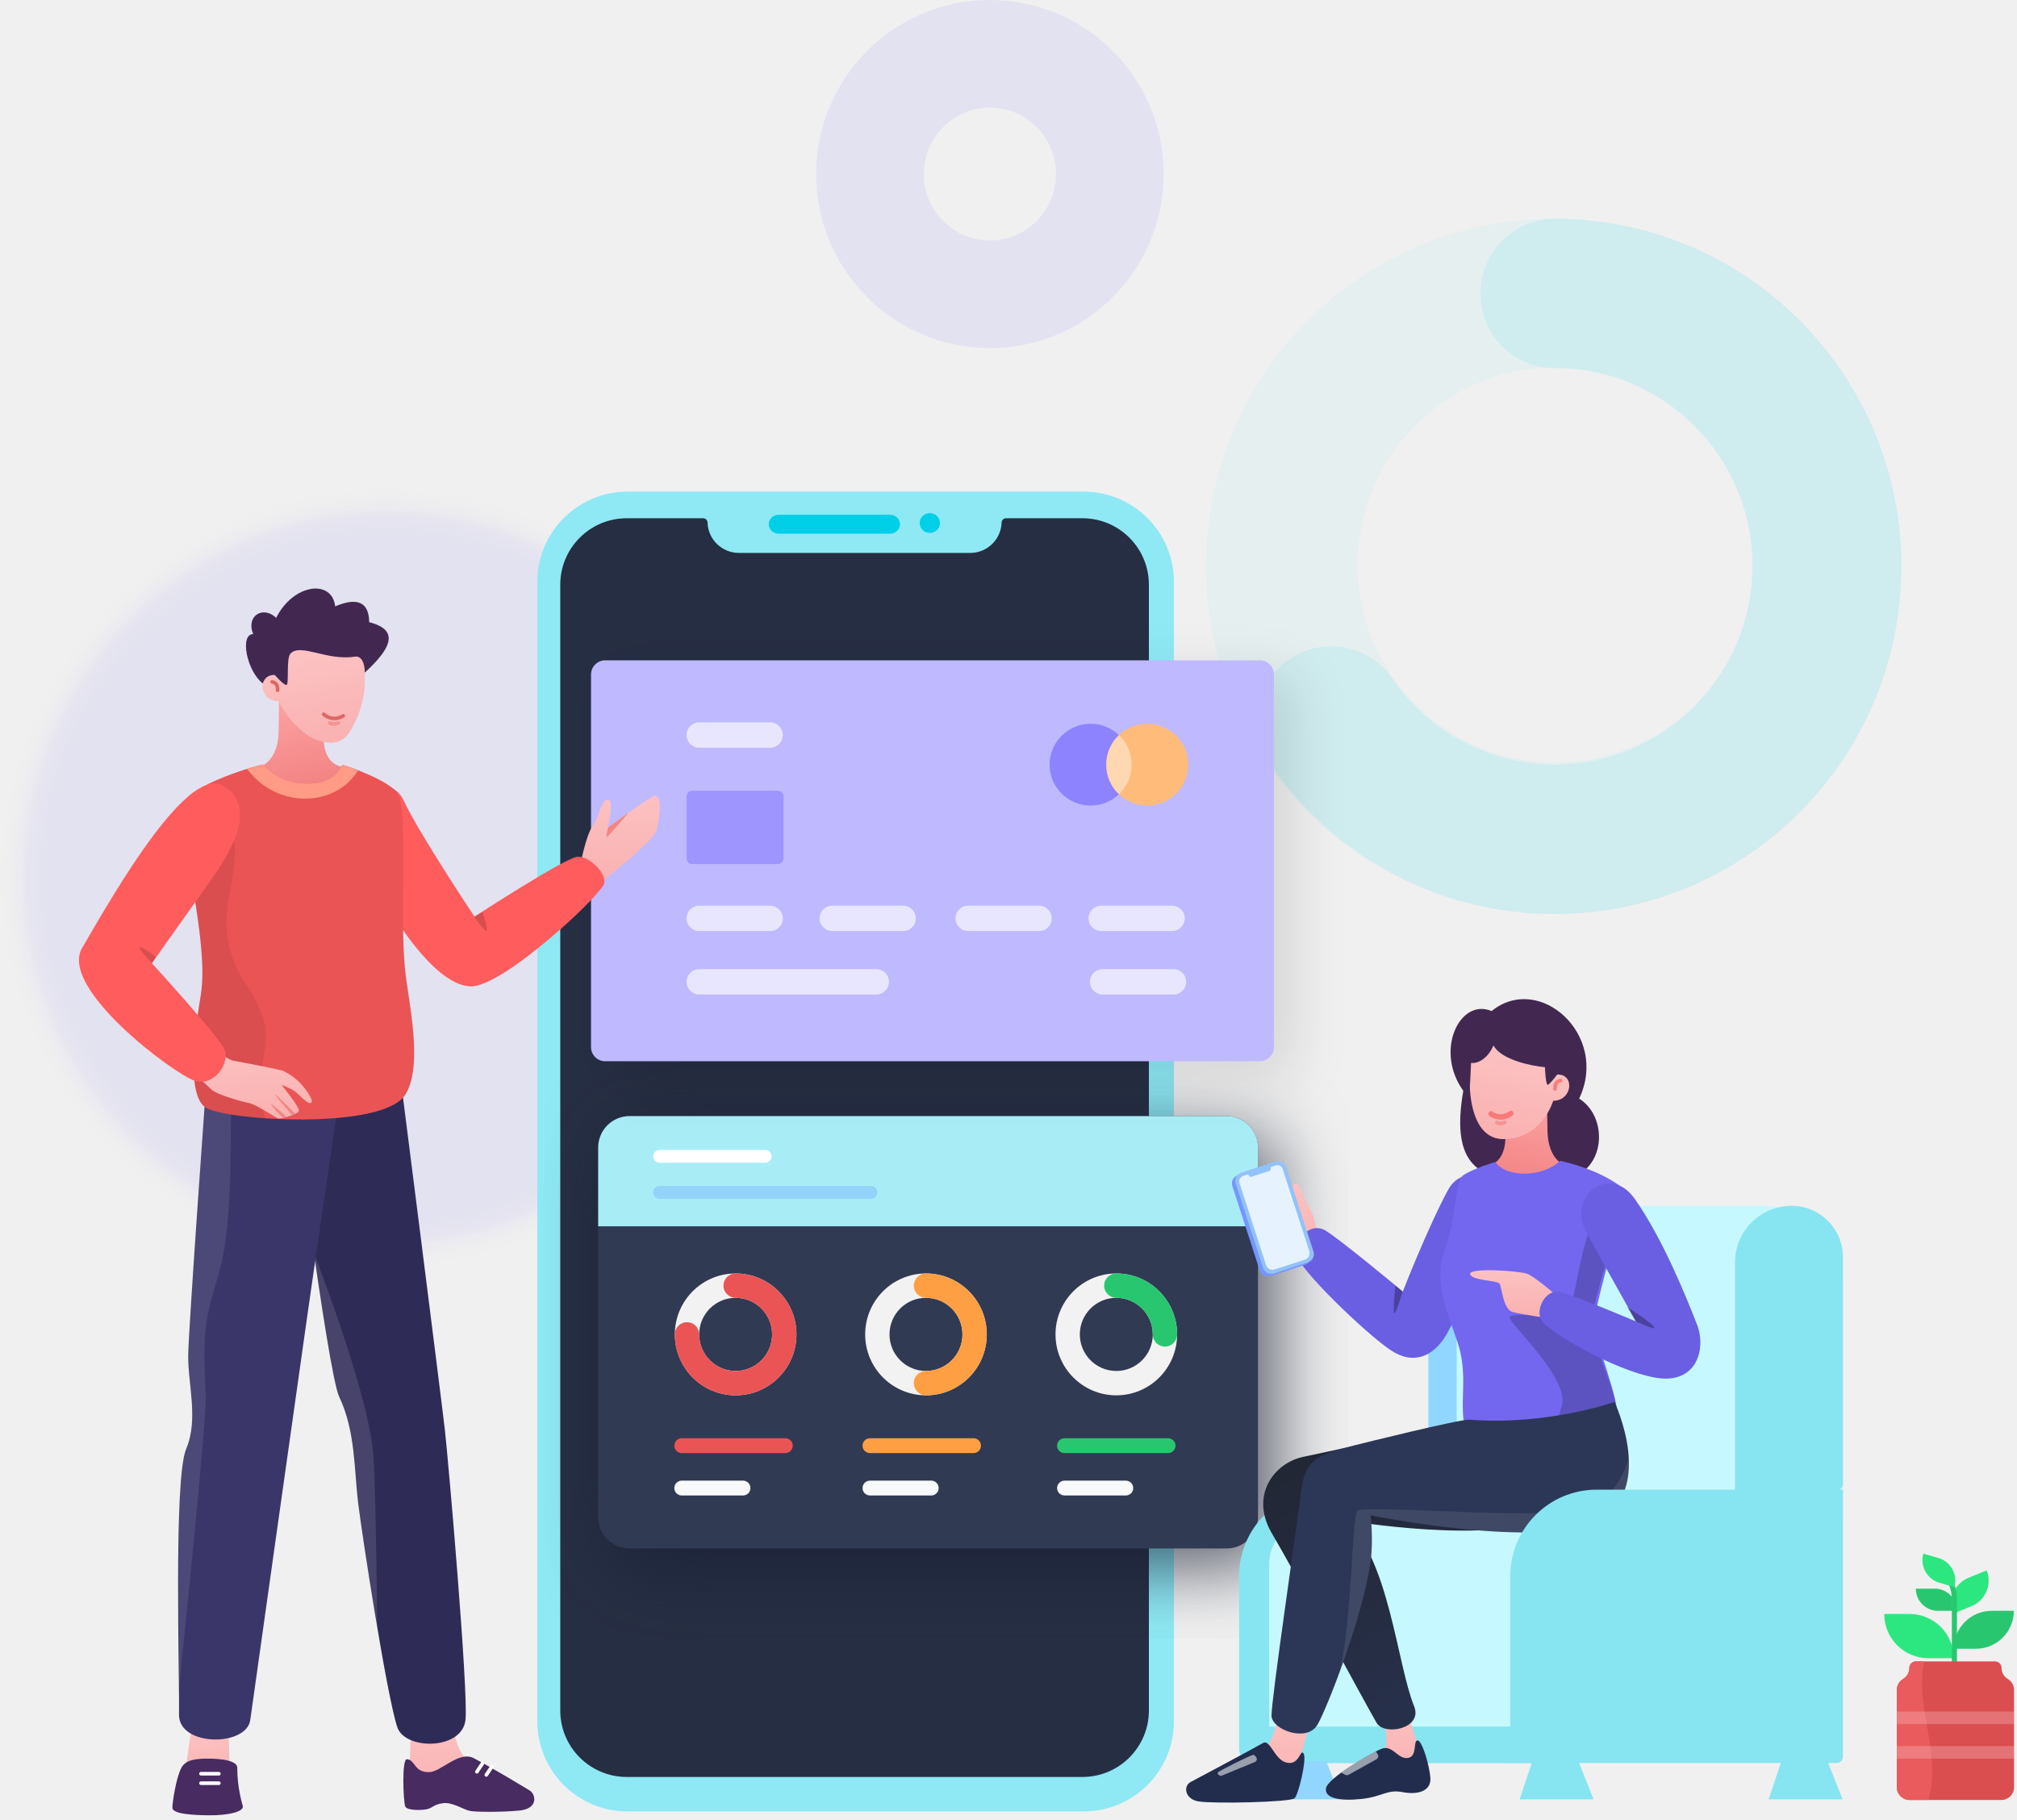
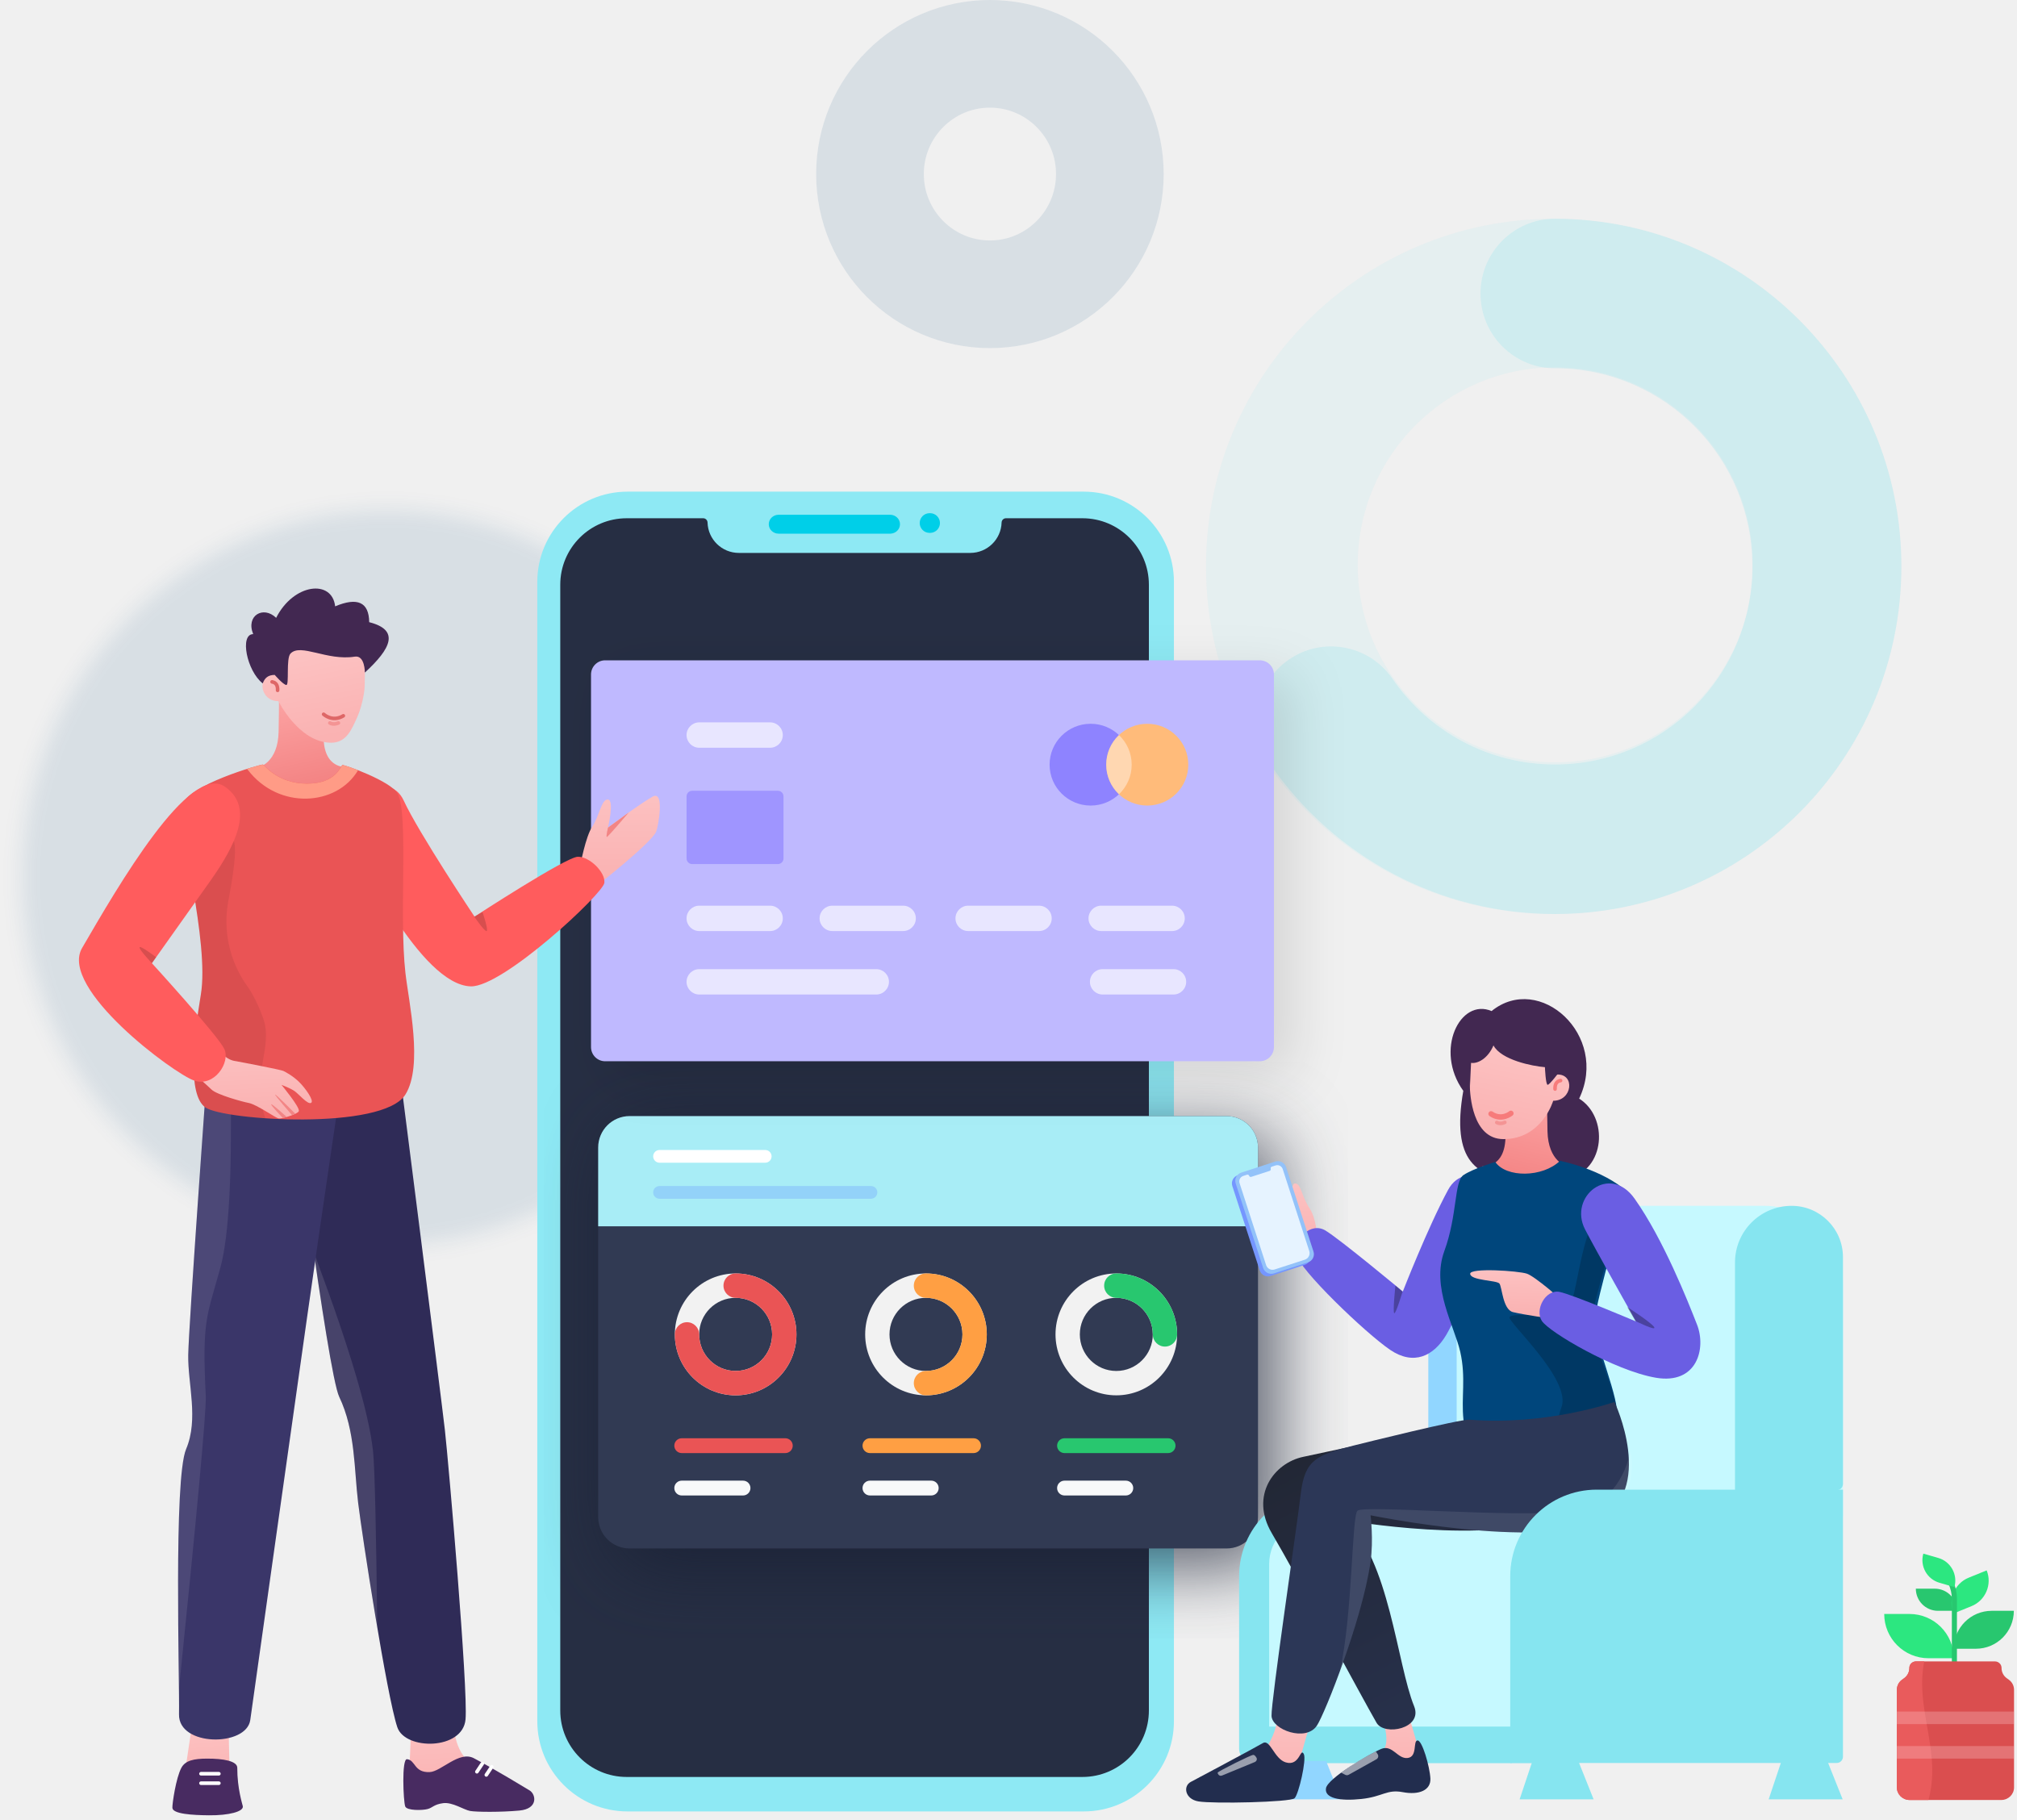
<svg xmlns="http://www.w3.org/2000/svg" width="562" height="507" viewBox="0 0 562 507" fill="none">
  <g id="Illustration">
    <g id="Shape">
      <g id="Oval" opacity="0.1" filter="url(#filter0_f)">
-         <ellipse cx="107.745" cy="244.5" rx="101.745" ry="102.5" fill="#7367F0" />
+         <ellipse cx="107.745" cy="244.5" rx="101.745" ry="102.5" fill="#00467c" />
      </g>
      <path id="Oval_2" opacity="0.05" fill-rule="evenodd" clip-rule="evenodd" d="M336.032 157.826C336.032 104.326 379.404 60.956 432.906 60.956C486.408 60.956 529.78 104.326 529.78 157.826C529.78 211.326 486.408 254.696 432.906 254.696C379.404 254.696 336.032 211.326 336.032 157.826ZM488.389 157.386C488.389 126.988 463.745 102.346 433.347 102.346C402.948 102.346 378.304 126.988 378.304 157.386C378.304 187.784 402.948 212.426 433.347 212.426C463.745 212.426 488.389 187.784 488.389 157.386Z" fill="#00CFE8" />
-       <ellipse id="Oval_3" opacity="0.1" cx="275.822" cy="48.5" rx="33.416" ry="33.5" stroke="#7367F0" stroke-width="30" />
+       <ellipse id="Oval_3" opacity="0.1" cx="275.822" cy="48.5" rx="33.416" ry="33.5" stroke="#00467c" stroke-width="30" />
      <path id="Path" opacity="0.1" d="M433.272 60.956C486.572 60.956 529.78 104.326 529.78 157.826C529.78 211.326 486.572 254.696 433.272 254.696C401.162 254.696 371.688 238.816 353.798 212.796C347.287 203.326 349.657 190.352 359.091 183.817C368.431 177.348 381.193 179.615 387.764 188.849L387.961 189.131C398.182 203.997 414.951 213.032 433.272 213.032C463.647 213.032 488.271 188.315 488.271 157.826C488.271 127.642 464.137 103.116 434.181 102.628L433.272 102.621C421.809 102.621 412.517 93.294 412.517 81.789C412.517 70.283 421.809 60.956 433.272 60.956Z" fill="#00CFE8" />
    </g>
    <g id="Mobile Banking App">
      <g id="Phone3">
        <path id="Rectangle" fill-rule="evenodd" clip-rule="evenodd" d="M149.71 162.137C149.71 148.254 160.964 137 174.847 137H301.957C315.84 137 327.094 148.254 327.094 162.137V479.625C327.094 493.508 315.84 504.762 301.957 504.762H174.847C160.964 504.762 149.71 493.508 149.71 479.625V162.137Z" fill="#8EE9F4" />
        <g id="Group 48">
          <path id="Rectangle_2" fill-rule="evenodd" clip-rule="evenodd" d="M156.107 162.933C156.107 152.703 164.4 144.411 174.629 144.411H195.926C196.585 144.411 197.124 144.935 197.144 145.594V145.594C197.28 150.315 201.147 154.072 205.87 154.072H270.352C275.075 154.072 278.942 150.315 279.079 145.594V145.594C279.098 144.935 279.637 144.411 280.297 144.411H301.593C311.822 144.411 320.115 152.703 320.115 162.933V476.634C320.115 486.863 311.822 495.156 301.593 495.156H174.629C164.4 495.156 156.107 486.863 156.107 476.634V162.933Z" fill="#262E43" />
          <mask id="mask0" mask-type="alpha" maskUnits="userSpaceOnUse" x="156" y="144" width="165" height="352">
            <path id="Rectangle_3" fill-rule="evenodd" clip-rule="evenodd" d="M156.107 162.933C156.107 152.703 164.4 144.411 174.629 144.411H195.926C196.585 144.411 197.124 144.935 197.144 145.594V145.594C197.28 150.315 201.147 154.072 205.87 154.072H270.352C275.075 154.072 278.942 150.315 279.079 145.594V145.594C279.098 144.935 279.637 144.411 280.297 144.411H301.593C311.822 144.411 320.115 152.703 320.115 162.933V476.634C320.115 486.863 311.822 495.156 301.593 495.156H174.629C164.4 495.156 156.107 486.863 156.107 476.634V162.933Z" fill="white" />
          </mask>
          <g mask="url(#mask0)">
            <ellipse id="Oval_4" cx="218.287" cy="357.888" rx="14.067" ry="14.053" fill="#E97EFF" fill-opacity="0.549" />
            <path id="Rectangle_4" fill-rule="evenodd" clip-rule="evenodd" d="M176.086 209.239C176.086 206.692 178.15 204.628 180.697 204.628H296.76C299.307 204.628 301.371 206.692 301.371 209.239V209.239C301.371 211.785 299.307 213.85 296.76 213.85H180.697C178.15 213.85 176.086 211.785 176.086 209.239V209.239Z" fill="#E97EFF" fill-opacity="0.549" />
          </g>
        </g>
        <path id="Path_2" d="M248.017 143.438C249.534 143.438 250.764 144.618 250.764 146.073C250.764 147.496 249.588 148.656 248.118 148.706L248.017 148.708H216.95C215.432 148.708 214.202 147.529 214.202 146.073C214.202 144.65 215.378 143.491 216.849 143.44L216.95 143.438H248.017Z" fill="#00CFE8" />
        <path id="Path_3" d="M259.151 142.999C260.669 142.999 261.899 144.228 261.899 145.744C261.899 147.226 260.723 148.434 259.252 148.487L259.151 148.489H259.007C257.49 148.489 256.26 147.26 256.26 145.744C256.26 144.262 257.436 143.054 258.907 143.001L259.007 142.999H259.151Z" fill="#00CFE8" />
      </g>
      <g id="BoardPieChart">
        <g id="Rectangle_5" filter="url(#filter1_d)">
          <path fill-rule="evenodd" clip-rule="evenodd" d="M166.672 319.757C166.672 314.921 170.592 311 175.429 311H341.763C346.6 311 350.52 314.921 350.52 319.757V422.729C350.52 427.565 346.6 431.486 341.763 431.486H175.429C170.592 431.486 166.672 427.565 166.672 422.729V319.757Z" fill="#313A53" />
        </g>
        <mask id="mask1" mask-type="alpha" maskUnits="userSpaceOnUse" x="166" y="311" width="185" height="121">
          <path id="Rectangle_6" fill-rule="evenodd" clip-rule="evenodd" d="M166.672 319.757C166.672 314.921 170.592 311 175.429 311H341.763C346.6 311 350.52 314.921 350.52 319.757V422.729C350.52 427.565 346.6 431.486 341.763 431.486H175.429C170.592 431.486 166.672 427.565 166.672 422.729V319.757Z" fill="white" />
        </mask>
        <g mask="url(#mask1)">
          <path id="Rectangle_7" fill-rule="evenodd" clip-rule="evenodd" d="M162.547 306.275H355.234V341.712H162.547L162.547 306.275Z" fill="#A8EDF6" />
          <path id="Rectangle_8" opacity="0.366" fill-rule="evenodd" clip-rule="evenodd" d="M181.992 332.262C181.992 331.284 182.785 330.49 183.764 330.49H242.682C243.66 330.49 244.453 331.284 244.453 332.262V332.262C244.453 333.241 243.66 334.034 242.682 334.034H183.764C182.785 334.034 181.992 333.241 181.992 332.262V332.262Z" fill="#6FA3FF" />
          <rect id="Rectangle_9" x="181.992" y="320.45" width="32.998" height="3.544" rx="1.772" fill="white" />
          <rect id="Rectangle_10" x="187.885" y="400.774" width="32.998" height="4.134" rx="2.067" fill="#EA5455" />
          <path id="Rectangle_11" fill-rule="evenodd" clip-rule="evenodd" d="M187.885 414.653C187.885 413.512 188.81 412.586 189.952 412.586H207.031C208.173 412.586 209.098 413.512 209.098 414.653V414.653C209.098 415.795 208.173 416.72 207.031 416.72H189.952C188.81 416.72 187.885 415.795 187.885 414.653V414.653Z" fill="#F8F9FA" />
          <rect id="Rectangle_12" x="240.329" y="400.774" width="32.998" height="4.134" rx="2.067" fill="#FF9F43" />
          <path id="Rectangle_13" fill-rule="evenodd" clip-rule="evenodd" d="M240.329 414.653C240.329 413.512 241.255 412.586 242.396 412.586H259.475C260.617 412.586 261.542 413.512 261.542 414.653V414.653C261.542 415.795 260.617 416.72 259.475 416.72H242.396C241.255 416.72 240.329 415.795 240.329 414.653V414.653Z" fill="#F8F9FA" />
          <rect id="Rectangle_14" x="294.541" y="400.774" width="32.998" height="4.134" rx="2.067" fill="#28C76F" />
          <path id="Rectangle_15" fill-rule="evenodd" clip-rule="evenodd" d="M294.541 414.653C294.541 413.512 295.467 412.586 296.608 412.586H313.687C314.829 412.586 315.754 413.512 315.754 414.653V414.653C315.754 415.795 314.829 416.72 313.687 416.72H296.608C295.467 416.72 294.541 415.795 294.541 414.653V414.653Z" fill="#F8F9FA" />
          <g id="Group 3">
            <path id="Oval_5" fill-rule="evenodd" clip-rule="evenodd" d="M311.04 388.814C320.396 388.814 327.981 381.211 327.981 371.834C327.981 362.456 320.396 354.853 311.04 354.853C301.683 354.853 294.099 362.456 294.099 371.834C294.099 381.211 301.683 388.814 311.04 388.814ZM311.04 382.022C305.426 382.022 300.875 377.46 300.875 371.834C300.875 366.207 305.426 361.645 311.04 361.645C316.654 361.645 321.204 366.207 321.204 371.834C321.204 377.46 316.654 382.022 311.04 382.022Z" fill="#F2F2F2" />
            <path id="Path_4" fill-rule="evenodd" clip-rule="evenodd" d="M327.981 371.834C327.981 362.456 320.396 354.853 311.04 354.853C309.168 354.853 307.651 356.374 307.651 358.249C307.651 360.125 309.168 361.645 311.04 361.645C316.59 361.645 321.101 366.104 321.203 371.642L321.204 371.834C321.204 373.709 322.721 375.23 324.593 375.23C326.464 375.23 327.981 373.709 327.981 371.834Z" fill="#28C76F" />
          </g>
          <g id="Group 4">
            <path id="Oval_6" fill-rule="evenodd" clip-rule="evenodd" d="M258.007 388.814C267.363 388.814 274.948 381.211 274.948 371.834C274.948 362.456 267.363 354.853 258.007 354.853C248.65 354.853 241.065 362.456 241.065 371.834C241.065 381.211 248.65 388.814 258.007 388.814ZM258.007 382.022C252.393 382.022 247.842 377.46 247.842 371.834C247.842 366.207 252.393 361.645 258.007 361.645C263.62 361.645 268.171 366.207 268.171 371.834C268.171 377.46 263.62 382.022 258.007 382.022Z" fill="#F2F2F2" />
            <path id="Path_5" d="M258.006 388.814C267.363 388.814 274.948 381.211 274.948 371.834C274.948 362.456 267.363 354.853 258.006 354.853C256.135 354.853 254.618 356.374 254.618 358.249C254.618 360.125 256.135 361.645 258.006 361.645C263.62 361.645 268.171 366.207 268.171 371.834C268.171 377.396 263.723 381.918 258.197 382.02L258.006 382.022C256.135 382.022 254.618 383.542 254.618 385.418C254.618 387.293 256.135 388.814 258.006 388.814Z" fill="#FF9F43" />
          </g>
          <g id="Group 6">
            <path id="Oval_7" fill-rule="evenodd" clip-rule="evenodd" d="M204.973 388.814C214.33 388.814 221.915 381.211 221.915 371.834C221.915 362.456 214.33 354.853 204.973 354.853C195.617 354.853 188.032 362.456 188.032 371.834C188.032 381.211 195.617 388.814 204.973 388.814ZM204.973 382.022C199.36 382.022 194.809 377.46 194.809 371.834C194.809 366.207 199.36 361.645 204.973 361.645C210.587 361.645 215.138 366.207 215.138 371.834C215.138 377.46 210.587 382.022 204.973 382.022Z" fill="#F2F2F2" />
            <path id="Path_6" fill-rule="evenodd" clip-rule="evenodd" d="M188.032 371.834C188.032 381.211 195.617 388.814 204.973 388.814C214.33 388.814 221.915 381.211 221.915 371.834C221.915 362.456 214.33 354.853 204.973 354.853C203.102 354.853 201.585 356.374 201.585 358.249C201.585 360.125 203.102 361.645 204.973 361.645C210.587 361.645 215.138 366.207 215.138 371.834C215.138 377.46 210.587 382.022 204.973 382.022C199.36 382.022 194.809 377.46 194.809 371.834C194.809 369.958 193.292 368.437 191.42 368.437C189.549 368.437 188.032 369.958 188.032 371.834Z" fill="#EA5455" />
          </g>
        </g>
      </g>
      <g id="VisaCard2">
        <g id="Rectangle_16" filter="url(#filter2_d)">
          <path fill-rule="evenodd" clip-rule="evenodd" d="M168.62 184H351.014C353.192 184 354.958 185.771 354.958 187.955V291.769C354.958 293.953 353.192 295.723 351.014 295.723H168.62C166.442 295.723 164.677 293.953 164.677 291.769V187.955C164.677 185.771 166.442 184 168.62 184Z" fill="#BFB9FF" />
        </g>
        <g id="Group 46">
          <g id="Group 45">
            <g id="Group 43">
              <ellipse id="Oval_8" cx="303.887" cy="213.077" rx="11.437" ry="11.395" fill="#8E83FF" />
              <ellipse id="Oval Copy 10" cx="319.661" cy="213.077" rx="11.437" ry="11.395" fill="#FFBB7A" />
              <path id="Path_7" fill-rule="evenodd" clip-rule="evenodd" d="M311.67 204.925L311.775 204.827C313.961 206.902 315.323 209.831 315.323 213.077C315.323 216.323 313.961 219.252 311.775 221.327C309.587 219.253 308.225 216.323 308.225 213.077C308.225 209.882 309.544 206.994 311.67 204.925L311.775 204.827L311.67 204.925Z" fill="white" fill-opacity="0.416" />
            </g>
            <path id="Rectangle_17" fill-rule="evenodd" clip-rule="evenodd" d="M192.873 220.346H216.732C217.604 220.346 218.31 221.05 218.31 221.918V239.207C218.31 240.075 217.604 240.779 216.732 240.779H192.873C192.002 240.779 191.296 240.075 191.296 239.207V221.918C191.296 221.05 192.002 220.346 192.873 220.346Z" fill="#9F95FF" />
          </g>
          <g id="Group 44">
            <path id="Rectangle_18" fill-rule="evenodd" clip-rule="evenodd" d="M194.845 252.37H214.563C216.524 252.37 218.113 253.953 218.113 255.906C218.113 257.859 216.524 259.443 214.563 259.443H194.845C192.885 259.443 191.296 257.859 191.296 255.906C191.296 253.953 192.885 252.37 194.845 252.37Z" fill="white" fill-opacity="0.647" />
            <path id="Rectangle_19" fill-rule="evenodd" clip-rule="evenodd" d="M194.845 270.052H244.141C246.101 270.052 247.69 271.635 247.69 273.588C247.69 275.541 246.101 277.125 244.141 277.125H194.845C192.885 277.125 191.296 275.541 191.296 273.588C191.296 271.635 192.885 270.052 194.845 270.052Z" fill="white" fill-opacity="0.647" />
            <path id="Rectangle_20" fill-rule="evenodd" clip-rule="evenodd" d="M307.239 270.052H326.957C328.917 270.052 330.506 271.635 330.506 273.588C330.506 275.541 328.917 277.125 326.957 277.125H307.239C305.279 277.125 303.689 275.541 303.689 273.588C303.689 271.635 305.279 270.052 307.239 270.052Z" fill="white" fill-opacity="0.647" />
            <path id="Rectangle_21" fill-rule="evenodd" clip-rule="evenodd" d="M194.845 201.289H214.563C216.524 201.289 218.113 202.872 218.113 204.825C218.113 206.778 216.524 208.362 214.563 208.362H194.845C192.885 208.362 191.296 206.778 191.296 204.825C191.296 202.872 192.885 201.289 194.845 201.289Z" fill="white" fill-opacity="0.647" />
            <path id="Rectangle Copy 38" fill-rule="evenodd" clip-rule="evenodd" d="M231.915 252.37H251.634C253.594 252.37 255.183 253.953 255.183 255.906C255.183 257.859 253.594 259.443 251.634 259.443H231.915C229.955 259.443 228.366 257.859 228.366 255.906C228.366 253.953 229.955 252.37 231.915 252.37Z" fill="white" fill-opacity="0.647" />
            <path id="Rectangle Copy 39" fill-rule="evenodd" clip-rule="evenodd" d="M269.775 252.37H289.493C291.453 252.37 293.042 253.953 293.042 255.906C293.042 257.859 291.453 259.443 289.493 259.443H269.775C267.815 259.443 266.226 257.859 266.226 255.906C266.226 253.953 267.815 252.37 269.775 252.37Z" fill="white" fill-opacity="0.647" />
            <path id="Rectangle Copy 40" fill-rule="evenodd" clip-rule="evenodd" d="M306.845 252.37H326.563C328.524 252.37 330.113 253.953 330.113 255.906C330.113 257.859 328.524 259.443 326.563 259.443H306.845C304.885 259.443 303.296 257.859 303.296 255.906C303.296 253.953 304.885 252.37 306.845 252.37Z" fill="white" fill-opacity="0.647" />
          </g>
        </g>
      </g>
      <g id="Men1.1">
        <g id="LLeg">
          <path id="Path_8" fill-rule="evenodd" clip-rule="evenodd" d="M126.372 479.69C126.372 479.69 126.236 488.374 131.569 491.458C136.901 494.543 145.162 500.274 145.162 500.274L113.735 501.339L114.631 479.612L126.372 479.69Z" fill="url(#paint0_linear)" />
          <path id="Path_9" fill-rule="evenodd" clip-rule="evenodd" d="M113.405 490.205C115.835 490.456 115.304 493.971 119.713 493.8C122.926 493.675 127.937 487.749 132.059 489.944C138.35 493.294 145.727 497.812 147.536 498.887C149.345 499.963 150.06 504.021 144.715 504.519C139.603 504.995 132.704 504.942 130.976 504.627C129.247 504.312 126.041 502.107 123.461 502.459C120.882 502.812 120.588 503.702 119.147 504.095C117.705 504.489 113.354 504.575 112.903 503.36C112.385 501.966 111.866 490.047 113.405 490.205Z" fill="#482B61" />
          <path id="Path_10" fill-rule="evenodd" clip-rule="evenodd" d="M110.969 295.474C110.969 295.474 122.957 389.573 123.959 398.472C124.961 407.371 130.465 470.679 129.712 479.123C128.944 487.723 112.857 487.769 110.699 481.281C107.745 472.4 100.916 428.014 99.787 418.746C98.658 409.477 99.054 398.716 94.516 389.225C91.266 382.43 80.513 297.886 80.513 297.886L110.969 295.474Z" fill="#2F2B57" />
          <path id="Path_11" opacity="0.591" fill-rule="evenodd" clip-rule="evenodd" d="M103.922 404.214L103.965 404.637C104.422 409.552 104.806 425.834 105.116 453.481L104.426 449.352C102.262 436.258 100.34 423.287 99.787 418.746C98.681 409.67 99.038 399.163 94.793 389.82L94.515 389.225C93.085 386.234 90.201 368.185 87.421 348.911L88.294 351.248C97.578 376.216 102.787 393.871 103.922 404.214Z" fill="white" fill-opacity="0.192" />
          <path id="Path 10" d="M134.382 491.454L132.879 493.704" stroke="white" stroke-linecap="round" />
          <path id="Path 10_2" d="M137.007 492.334L135.504 494.584" stroke="white" stroke-linecap="round" />
        </g>
        <g id="RLeg">
          <path id="Path_12" fill-rule="evenodd" clip-rule="evenodd" d="M53.349 481.682L50.536 500.672L64.13 500.604L63.685 481.329L53.349 481.682Z" fill="url(#paint1_linear)" />
          <path id="Path_13" fill-rule="evenodd" clip-rule="evenodd" d="M48.032 503.745C47.986 502.637 49.018 495.451 50.536 492.605C51.638 490.542 54.08 490.058 57.654 490.044C62.264 490.026 66.117 490.723 66.112 492.605C66.096 498.366 67.556 502.796 67.654 503.302C67.943 504.787 63.819 505.896 58.188 505.839C53.578 505.794 48.102 505.473 48.032 503.745Z" fill="#482B61" />
          <path id="Path_14" fill-rule="evenodd" clip-rule="evenodd" d="M95.56 298.563C95.56 298.563 89.327 340.561 85.554 367.134C81.847 393.245 70.868 471.132 69.733 479.285C68.691 486.77 49.68 486.77 49.88 477.705C50.08 468.64 48.32 412.152 51.86 403.789C55.4 395.425 52.318 385.692 52.447 377.567C52.576 369.442 57.667 299.106 57.667 299.106L95.56 298.563Z" fill="#3A3669" />
          <path id="Path_15" opacity="0.462" fill-rule="evenodd" clip-rule="evenodd" d="M61.462 353.024L61.164 354.105C57.556 367.072 56.31 368.241 57.333 388.923L57.343 389.344C57.379 394.547 54.904 421.474 49.919 470.126L49.897 467.101C49.722 447.254 48.991 411.369 51.77 404.014L51.86 403.789C55.4 395.425 52.318 385.692 52.446 377.567C52.576 369.442 57.667 299.106 57.667 299.106L64.17 299.012L64.236 302.234C64.704 327.396 63.779 344.326 61.462 353.024V353.024Z" fill="white" fill-opacity="0.192" />
          <path id="Path 9" d="M56.007 494.256H60.983" stroke="white" stroke-linecap="round" />
          <path id="Path 9_2" d="M56.007 496.894H60.983" stroke="white" stroke-linecap="round" />
        </g>
        <g id="Head">
          <path id="Path_16" fill-rule="evenodd" clip-rule="evenodd" d="M72.242 213.711C72.242 213.711 77.449 212.483 77.63 203.907C77.811 195.331 77.684 192.404 77.684 192.404L90.029 192.196C90.029 192.196 90.154 201.754 90.155 205.21C90.16 214.495 96.597 213.711 96.597 213.711C96.597 213.711 95.259 221.24 84.866 221.827C76.751 222.287 72.242 213.711 72.242 213.711Z" fill="url(#paint2_linear)" />
          <g id="Head1">
            <path id="Path_17" fill-rule="evenodd" clip-rule="evenodd" d="M76.552 188.069C71.435 187.87 72.269 195.399 77.585 195.389C77.585 195.389 83.297 206.933 92.265 206.963C96.585 206.977 97.996 203.11 99.291 200.395C100.586 197.68 101.536 193.619 101.615 191.132C101.7 188.481 101.711 179.77 101.711 179.77L76.352 179.759L76.552 188.069Z" fill="url(#paint3_linear)" />
            <path id="Path_18" d="M91.906 201.462C92.673 201.885 93.585 201.781 94.292 201.462" stroke="#F49494" stroke-linecap="round" />
            <path id="Path 8" d="M77.349 192.367C77.401 191.159 77.035 190.2 75.81 190.008" stroke="#DE6767" stroke-linecap="round" />
            <path id="Path_19" fill-rule="evenodd" clip-rule="evenodd" d="M76.551 188.069C76.551 188.069 78.904 190.799 79.774 190.874C80.645 190.949 79.653 183.487 80.934 182.128C83.75 179.14 91.107 184.216 98.844 182.976C101.71 182.517 101.659 187.415 101.659 187.415C108.892 180.786 111.514 175.557 102.871 173.373C102.802 167.763 99.591 166.355 93.382 168.957C92.552 161.378 81.824 162.522 76.941 172.164C73.407 168.707 68.439 171.498 70.547 176.699C66.741 176.699 68.724 186.925 73.21 190.439C73.745 188.904 74.723 188.069 76.551 188.069Z" fill="#422851" />
            <path id="Path_20" d="M90.171 199.031C90.171 199.031 92.607 201.335 95.666 199.459" stroke="#DE6767" stroke-linecap="round" />
          </g>
        </g>
        <g id="LArm">
          <g id="Group 3_2">
            <path id="Path_21" fill-rule="evenodd" clip-rule="evenodd" d="M161.671 241.247C161.671 241.247 163.135 233.107 165.072 230.255C167.01 227.403 167.574 222.61 169.402 222.786C171.23 222.963 169.399 230.614 169.399 230.614C169.399 230.614 177.923 224.219 181.79 222.015C185.319 220.006 183.383 230.404 182.831 231.729C181.518 234.885 166.322 246.793 166.322 246.793C166.322 246.793 162.003 241.971 161.671 241.247Z" fill="url(#paint4_linear)" />
            <path id="Path_22" fill-rule="evenodd" clip-rule="evenodd" d="M169.4 230.614C169.4 230.614 168.77 233.231 169.084 233.231C169.399 233.231 175.184 226.405 175.184 226.405L169.4 230.614Z" fill="#F28585" />
          </g>
          <path id="Path_23" fill-rule="evenodd" clip-rule="evenodd" d="M112.464 223.029C116.632 232.068 132.22 255.423 132.22 255.423C132.22 255.423 157.765 238.768 161.016 238.734C164.266 238.699 168.68 243.012 168.402 245.989C168.125 248.966 140.156 275.074 131.186 274.854C117.238 274.512 99.747 238.241 97.951 233.393C93.141 220.407 108.398 214.213 112.464 223.029Z" fill="#FF5C5D" />
          <path id="Path 5" fill-rule="evenodd" clip-rule="evenodd" d="M132.128 255.406C132.128 255.406 135.078 259.727 135.606 259.444C136.135 259.16 134.447 254.161 134.447 254.161L132.128 255.406Z" fill="black" fill-opacity="0.16" />
        </g>
        <g id="Body">
          <path id="Path_24" fill-rule="evenodd" clip-rule="evenodd" d="M50.768 224.475C49.459 230.751 58.422 262.381 55.956 277.178C54.006 288.882 52.144 304.996 57.199 308.573C62.345 312.216 106.644 315.108 112.959 304.996C117.968 296.973 113.867 279.182 112.959 271.066C111.147 254.875 113.883 226.894 110.809 221.171C108.902 217.621 95.902 213.043 95.413 213.185C94.925 213.327 93.777 218.357 85.557 218.357C77.337 218.357 73.707 213.185 73.265 213.043C72.823 212.901 51.952 218.798 50.768 224.475Z" fill="#EA5455" />
          <path id="Path_25" fill-rule="evenodd" clip-rule="evenodd" d="M73.244 213.041L73.265 213.043C73.707 213.185 77.337 218.357 85.557 218.357C93.777 218.357 94.925 213.327 95.413 213.185C95.59 213.134 97.396 213.697 99.722 214.606L99.712 214.713C93.836 224.579 77.677 225.795 69.04 214.507L68.845 214.246L69.808 213.947C71.573 213.411 72.835 213.088 73.178 213.045L73.244 213.041Z" fill="#FF9B86" />
          <path id="Path_26" fill-rule="evenodd" clip-rule="evenodd" d="M50.796 228.834L51.52 228.935C59.204 230.034 63.71 231.773 65.039 234.152C65.911 235.712 65.506 240.991 63.823 249.988L63.644 250.932C62.083 259.088 63.868 267.524 68.58 274.33L68.845 274.707C70.439 276.936 71.908 279.872 73.252 283.514C76.372 291.962 69.737 299.081 73.939 311.649L73.081 311.586C65.27 310.988 58.953 309.815 57.199 308.573C52.144 304.996 54.006 288.882 55.956 277.179C58.054 264.588 51.878 239.811 50.796 228.834Z" fill="black" fill-opacity="0.067" />
        </g>
        <g id="Rarm">
          <g id="Group 2">
            <path id="Path_27" fill-rule="evenodd" clip-rule="evenodd" d="M59.774 291.701C59.774 291.701 62.723 295.18 65.24 295.613C67.757 296.046 78.291 298.106 78.934 298.411C79.542 298.7 81.62 299.794 83.397 301.549C84.937 303.07 87.6 306.677 86.707 307.297C85.752 307.961 83.175 304.708 81.882 303.904C80.526 303.061 78.442 302.314 78.442 302.314C78.442 302.314 83.597 308.533 83.269 309.619C83.03 310.412 78.646 311.767 77.709 311.665C76.772 311.563 71.607 307.782 69.285 307.341C67.675 307.037 60.466 305.084 58.946 303.618C57.425 302.151 54.006 299.174 54.006 299.174L59.774 291.701Z" fill="url(#paint5_linear)" />
            <path id="Path_28" fill-rule="evenodd" clip-rule="evenodd" d="M82.275 310.34C82.275 310.34 76.88 304.905 76.655 304.997C76.43 305.09 81.356 310.719 81.356 310.719L82.275 310.34Z" fill="#F28585" />
            <path id="Path_29" fill-rule="evenodd" clip-rule="evenodd" d="M79.871 311.233C79.871 311.233 75.829 307.53 75.565 307.709C75.301 307.887 78.802 311.535 78.802 311.535L79.871 311.233Z" fill="#F28585" />
          </g>
          <path id="Path_30" fill-rule="evenodd" clip-rule="evenodd" d="M62.706 219.232C71.036 225.093 65.471 235.748 58.56 245.521C52.105 254.65 42.321 268.401 42.321 268.401C42.321 268.401 60.718 288.554 62.496 292.282C64.273 296.011 59.734 303.014 54.093 301.101C48.45 299.189 16.343 275.404 22.872 264.164C32.845 246.995 52.868 212.309 62.706 219.232Z" fill="#FF5C5D" />
          <path id="Path 6" fill-rule="evenodd" clip-rule="evenodd" d="M42.321 268.401C42.321 268.401 38.546 264.407 38.898 263.945C39.251 263.482 43.506 266.747 43.506 266.747L42.321 268.401Z" fill="black" fill-opacity="0.16" />
        </g>
      </g>
      <g id="Group 7">
        <path id="Rectangle_22" fill-rule="evenodd" clip-rule="evenodd" d="M345.257 439.204C345.257 425.888 356.052 415.093 369.368 415.093L437.966 415.093V487.26C437.966 489.469 436.175 491.26 433.966 491.26H349.257C347.048 491.26 345.257 489.469 345.257 487.26L345.257 439.204Z" fill="#86E5F0" />
        <path id="Rectangle_23" fill-rule="evenodd" clip-rule="evenodd" d="M353.633 476.224L421.269 476.224V491.26H353.633L353.633 476.224Z" fill="#86E5F0" />
        <path id="Path_31" fill-rule="evenodd" clip-rule="evenodd" d="M439.769 490.715L444.035 501.401H423.41L426.984 490.715H439.769Z" fill="#86E5F0" />
        <path id="Path_32" fill-rule="evenodd" clip-rule="evenodd" d="M369.497 490.715L373.764 501.401H353.139L356.713 490.715H369.497Z" fill="#91D6FF" />
        <path id="Path_33" fill-rule="evenodd" clip-rule="evenodd" d="M509.161 490.715L513.428 501.401H492.803L496.377 490.715H509.161Z" fill="#86E5F0" />
        <path id="Rectangle_24" fill-rule="evenodd" clip-rule="evenodd" d="M397.97 360.481C397.97 347.368 408.449 336.659 421.558 336.375L438.492 336.008V422.277H397.97L397.97 360.481Z" fill="#91D6FF" />
        <path id="Rectangle_25" fill-rule="evenodd" clip-rule="evenodd" d="M405.875 360.119C405.875 346.803 416.67 336.008 429.986 336.008H491.667C503.729 336.008 513.507 345.786 513.507 357.848V422.288C513.507 423.253 512.725 424.035 511.76 424.035H405.875L405.875 360.119Z" fill="#C6F9FF" />
        <path id="Rectangle_26" fill-rule="evenodd" clip-rule="evenodd" d="M483.427 351.792C483.427 343.074 490.493 336.008 499.21 336.008V336.008C507.106 336.008 513.507 342.409 513.507 350.305V413.499C513.507 414.464 512.725 415.246 511.76 415.246H483.427V351.792Z" fill="#86E5F0" />
        <path id="Rectangle_27" fill-rule="evenodd" clip-rule="evenodd" d="M353.633 435.799C353.633 428.84 359.274 423.199 366.233 423.199H433.69V481.124H353.633V435.799Z" fill="#C6F9FF" />
        <g id="Wom1.4">
          <g id="Head_2">
            <path id="Path_34" fill-rule="evenodd" clip-rule="evenodd" d="M436.719 328.514C447.465 326.01 448.172 311.252 440.003 306.133C448.428 288.461 428.945 270.915 415.599 281.736C406.85 277.989 399.579 292.611 407.72 303.968C404.307 323.468 411.254 328.509 423.777 328.723L436.719 328.514Z" fill="#422851" />
            <path id="Path_35" fill-rule="evenodd" clip-rule="evenodd" d="M436.585 324.989C436.585 324.989 431.358 323.762 431.176 315.192C430.995 306.622 431.122 303.696 431.122 303.696L419.608 303.488C419.608 303.488 419.483 313.039 419.481 316.494C419.476 325.773 413.015 324.989 413.015 324.989C413.015 324.989 414.358 332.513 424.791 333.1C432.937 333.559 436.585 324.989 436.585 324.989Z" fill="url(#paint6_linear)" />
            <path id="Path_36" fill-rule="evenodd" clip-rule="evenodd" d="M433.807 299.417C438.944 299.218 438.106 306.741 432.77 306.731C432.77 306.731 429.671 317.419 418.912 317.419C410.173 317.419 409.605 304.962 409.526 302.477C409.44 299.828 409.43 291.123 409.43 291.123L434.007 291.112L433.807 299.417Z" fill="url(#paint7_linear)" />
            <path id="Path_37" d="M420.985 310.239C420.985 310.239 418.423 312.41 415.454 310.377" stroke="#F77B7B" stroke-width="1.5" stroke-linecap="round" />
            <path id="Path_38" d="M419.294 312.753C418.497 313.121 417.729 313.148 417.044 312.781" stroke="#F49494" stroke-linecap="round" />
            <path id="Path 8_2" d="M433.284 303.463C433.231 302.256 433.599 301.297 434.829 301.105" stroke="#F77B7B" stroke-linecap="round" />
            <path id="Path_39" fill-rule="evenodd" clip-rule="evenodd" d="M434.62 298.487C434.62 298.487 431.805 302.267 431.234 302.287C430.664 302.307 430.464 297.371 430.464 297.371C427.011 297.107 418.271 295.366 416.128 291.309C414.63 294.888 411.766 296.478 409.884 296.173L409.527 303.778L408.649 288.489H435.309L434.62 298.487Z" fill="#422851" />
          </g>
          <g id="LLeg_2">
            <path id="Path_40" fill-rule="evenodd" clip-rule="evenodd" d="M383.979 476.119C383.979 476.119 388.587 485.431 384.809 488.365C381.026 491.3 371.033 496.801 371.033 496.801L397.508 495.136L391.623 474.826L383.979 476.119Z" fill="url(#paint8_linear)" />
            <path id="Path_41" fill-rule="evenodd" clip-rule="evenodd" d="M394.947 484.981C393.64 485.134 395.035 489.535 392.207 489.87C389.383 490.204 388.011 486.034 384.808 487.356C381.604 488.678 369.92 495.513 369.46 498.307C368.994 501.1 373.347 501.922 379.317 501.291C385.287 500.66 386.387 498.535 390.869 499.391C395.345 500.247 398.699 498.883 398.551 495.61C398.403 492.338 396.253 484.828 394.947 484.981Z" fill="#222D4E" />
            <path id="Path 14" fill-rule="evenodd" clip-rule="evenodd" d="M383.346 488.034L383.856 488.799C384.18 489.285 384.021 489.943 383.511 490.227L375.781 494.543C375.491 494.706 375.138 494.713 374.841 494.562L373.672 493.968C375.597 492.573 377.172 491.524 378.912 490.495C380.248 489.704 381.727 488.889 383.346 488.034Z" fill="white" fill-opacity="0.541" />
            <path id="Path_42" fill-rule="evenodd" clip-rule="evenodd" d="M423.859 394.043C415.844 394.402 371.235 404.274 363.13 405.951C355.026 407.628 348.174 416.704 354.354 427.213C361.295 439.01 379.205 472.514 383.554 480.066C385.706 483.805 396.564 481.709 394.014 475.434C389.259 463.738 387.051 434.356 374.929 423.643C374.929 423.643 415.695 430.742 433.304 422.61C446.102 416.699 443.207 393.178 423.859 394.043Z" fill="url(#paint9_linear)" />
          </g>
          <g id="LArm_2">
            <path id="Path_43" fill-rule="evenodd" clip-rule="evenodd" d="M367.069 346.62C367.069 346.62 367.159 340.095 364.878 336.684C362.597 333.274 362.506 329.652 360.78 329.77C359.053 329.889 360.763 338.309 360.763 338.309C360.763 338.309 358.572 337.471 356.999 336.412C355.425 335.353 350.653 330.131 349.538 331.057C347.647 332.633 350.693 341.527 352.351 343.305C354.015 345.083 363.106 350.932 363.106 350.932L367.069 346.62Z" fill="url(#paint10_linear)" />
            <path id="Path_44" fill-rule="evenodd" clip-rule="evenodd" d="M416.324 342.71C412.596 351.363 405.769 367.258 402.955 372C399.428 377.939 393.866 380.556 387.354 376.149C380.512 371.519 361.671 353.46 361.119 349.369C360.572 345.279 365.183 340.37 369.355 342.912C373.528 345.453 390.866 359.89 390.866 359.89C390.866 359.89 397.863 341.943 403.492 331.546C408.366 322.551 421.999 329.556 416.324 342.71Z" fill="#6A5EE3" />
            <path id="Path_45" fill-rule="evenodd" clip-rule="evenodd" d="M390.793 359.899C390.793 359.899 388.914 366.277 388.474 365.908C388.035 365.538 388.81 358.232 388.81 358.232L390.793 359.899Z" fill="black" fill-opacity="0.303" />
          </g>
          <g id="PhoneMini4">
            <g id="Group 3_3">
              <path id="Rectangle_28" d="M343.366 330.492C342.956 329.231 343.646 327.877 344.907 327.468L354.376 324.391C355.637 323.981 356.991 324.671 357.4 325.932L365.043 349.452C365.452 350.713 364.762 352.067 363.502 352.477L354.032 355.553C352.772 355.963 351.418 355.273 351.008 354.013L343.366 330.492Z" fill="#7596FF" />
              <rect id="Rectangle_29" x="343.561" y="327.497" width="14.757" height="29.531" rx="2.4" transform="rotate(-18 343.561 327.497)" fill="#93C2F9" />
              <path id="Rectangle_30" d="M346.395 327.685L347.46 327.339C347.677 327.268 347.908 327.366 348.012 327.56L348.045 327.637C348.124 327.881 348.387 328.015 348.63 327.936L353.763 326.268C353.98 326.198 354.109 325.983 354.08 325.764L354.061 325.683C353.982 325.438 354.115 325.176 354.359 325.097L355.418 324.753C356.205 324.497 357.047 324.894 357.36 325.645L357.406 325.767V325.767L364.806 348.613C365.128 349.611 364.582 350.681 363.587 351.006L355.166 353.742C354.213 354.053 353.193 353.567 352.822 352.652L352.776 352.524C352.775 352.524 352.775 352.523 352.777 352.522L345.378 329.681C345.108 328.849 345.563 327.955 346.395 327.685Z" fill="#E6F3FF" />
            </g>
          </g>
          <g id="Body_2">
-             <path id="Path_46" fill-rule="evenodd" clip-rule="evenodd" d="M453.585 332.284C453.585 332.284 444.6 362.387 444.334 368.085C444.068 373.784 451.683 390.533 450.386 394.766C447.397 404.548 409.233 408.761 407.775 395.601C407.095 389.463 408.51 383.955 406.879 376.723C405.254 369.492 398.723 358.745 402.428 348.642C406.132 338.538 405.139 329.191 407.789 327.424C410.439 325.657 416.632 323.781 416.632 323.781C419.644 328.216 429.812 328.151 434.664 323.468C434.664 323.468 446.718 325.808 453.585 332.284Z" fill="#7367F0" />
+             <path id="Path_46" fill-rule="evenodd" clip-rule="evenodd" d="M453.585 332.284C453.585 332.284 444.6 362.387 444.334 368.085C444.068 373.784 451.683 390.533 450.386 394.766C447.397 404.548 409.233 408.761 407.775 395.601C407.095 389.463 408.51 383.955 406.879 376.723C405.254 369.492 398.723 358.745 402.428 348.642C406.132 338.538 405.139 329.191 407.789 327.424C410.439 325.657 416.632 323.781 416.632 323.781C419.644 328.216 429.812 328.151 434.664 323.468C434.664 323.468 446.718 325.808 453.585 332.284Z" fill="#00467c" />
            <path id="Path_47" fill-rule="evenodd" clip-rule="evenodd" d="M445.534 337.16C439.545 346.67 439.563 363.228 436.346 365.396C433.13 367.565 420.61 365.437 420.61 367.154C420.61 368.871 437.911 384.61 435.071 392.133C433.584 396.073 433.987 399.597 436.281 402.707L437.03 402.543C443.847 401.002 449.327 398.234 450.386 394.766C451.683 390.533 443.19 373.784 443.456 368.085C443.682 363.248 450.823 340.826 452.977 334.159C451.223 331.064 448.743 332.064 445.534 337.16Z" fill="black" fill-opacity="0.199" />
          </g>
          <g id="RArm">
            <path id="Path_48" fill-rule="evenodd" clip-rule="evenodd" d="M435.32 362.39C435.32 362.39 427.752 355.688 425.436 354.911C423.119 354.133 409.551 353.199 409.637 354.956C409.734 356.839 417.021 356.73 417.776 357.657C418.531 358.583 418.703 364.914 421.557 365.624C424.406 366.335 432.946 367.561 432.946 367.561L435.32 362.39Z" fill="url(#paint11_linear)" />
            <path id="Path_49" fill-rule="evenodd" clip-rule="evenodd" d="M455.454 334.014C463.427 345.273 470.234 362.424 472.847 369.111C475.46 375.798 472.824 385.883 461.335 383.903C449.865 381.928 431.617 371.198 429.598 368.068C427.579 364.938 430.646 359.242 434.509 359.987C438.087 360.677 455.838 368.229 455.838 368.229C455.838 368.229 444.418 347.976 441.63 342.546C436.972 333.479 448.431 324.093 455.454 334.014Z" fill="#6A5EE3" />
            <path id="Path_50" fill-rule="evenodd" clip-rule="evenodd" d="M455.658 368.091C455.658 368.091 461.639 371.064 460.91 369.817C460.18 368.57 453.376 364.189 453.376 364.189L455.658 368.091Z" fill="black" fill-opacity="0.303" />
          </g>
          <g id="RLeg_2">
            <path id="Path_51" fill-rule="evenodd" clip-rule="evenodd" d="M356.139 476.493C356.139 476.493 356.278 487.453 347.252 491.551C338.231 495.648 331.804 495.402 332.622 498.57C333.44 501.737 356.92 501.609 359.112 499.132C360.981 497.024 365.045 477.399 366.164 478.9L356.139 476.493Z" fill="url(#paint12_linear)" />
            <path id="Path_52" fill-rule="evenodd" clip-rule="evenodd" d="M363.281 488.761C362.273 486.813 362.209 492.295 358.234 491.087C355.007 490.106 353.904 484.495 351.865 485.724C349.827 486.953 331.88 496.482 331.778 496.539C329.568 497.73 330.186 501.338 333.918 501.968C338.065 502.667 359.551 502.196 360.704 501.09C361.857 499.984 364.089 490.324 363.281 488.761Z" fill="#222D4E" />
            <path id="Path 14_2" fill-rule="evenodd" clip-rule="evenodd" d="M349.211 489.001C349.534 489.001 349.844 489.375 350.079 489.765C350.358 490.228 350.106 490.8 349.607 491.006L340.52 494.75C340.179 494.89 339.78 494.84 339.543 494.558C339.366 494.346 339.217 494.097 339.301 493.923C339.476 493.557 348.534 489.001 349.211 489.001Z" fill="white" fill-opacity="0.541" />
            <path id="Path_53" fill-rule="evenodd" clip-rule="evenodd" d="M449.852 390.655C449.852 390.655 461.504 415.278 445.129 423.733C429.293 431.91 381.884 422.239 381.884 422.239C381.884 422.239 382.731 429.064 381.884 435.15C379.672 451.047 369.149 477.532 366.923 480.86C363.844 485.462 354.465 481.991 354.289 478.159C354.112 474.327 361.359 425.387 362.461 416.054C363.557 406.721 367.018 405.365 377.127 402.814C379.45 402.228 406.914 395.398 409.43 395.597C431.048 397.308 449.852 390.655 449.852 390.655Z" fill="#2C3757" />
            <path id="Path_54" opacity="0.462" fill-rule="evenodd" clip-rule="evenodd" d="M437.078 421.192C421.4 422.95 379.892 419.326 378.225 420.973C376.633 422.545 376.899 449.892 373.328 465.721L373.871 464.226C377.229 454.895 380.716 443.546 381.884 435.15C382.731 429.063 381.884 422.239 381.884 422.239L383.796 422.609C392.807 424.303 431.193 430.929 445.129 423.733C452.68 419.834 455.761 413.357 454.373 404.302C451.982 414.537 446.217 420.167 437.078 421.192Z" fill="white" fill-opacity="0.192" />
          </g>
        </g>
        <path id="Rectangle_31" fill-rule="evenodd" clip-rule="evenodd" d="M420.798 439.204C420.798 425.888 431.593 415.093 444.909 415.093L513.507 415.093V489.512C513.507 490.477 512.725 491.26 511.76 491.26H420.798L420.798 439.204Z" fill="#86E5F0" />
      </g>
      <g id="Group 80">
        <path id="Rectangle_32" d="M525.002 449.738H532.049C538.86 449.738 544.382 455.26 544.382 462.071V462.071H537.335C530.524 462.071 525.002 456.55 525.002 449.738V449.738Z" fill="#2CE780" />
        <path id="Rectangle_33" d="M533.812 442.69H539.097C542.502 442.69 545.263 445.451 545.263 448.857V448.857H539.978C536.572 448.857 533.812 446.096 533.812 442.69V442.69Z" fill="#28C76F" />
        <path id="Rectangle_34" d="M561.119 448.857H554.953C549.115 448.857 544.382 453.59 544.382 459.428V459.428H550.548C556.386 459.428 561.119 454.695 561.119 448.857V448.857Z" fill="#28C76F" />
        <path id="Rectangle_35" fill-rule="evenodd" clip-rule="evenodd" d="M553.551 437.592L548.535 439.628C544.618 441.218 542.726 445.676 544.303 449.598V449.598L549.319 447.561C553.235 445.971 555.127 441.513 553.551 437.592V437.592Z" fill="#2CE780" />
        <path id="Path_55" fill-rule="evenodd" clip-rule="evenodd" d="M540.651 436.524C543.407 438.271 545.155 441.594 545.258 445.242L545.263 445.585V471.762H543.849V445.585C543.849 442.516 542.461 439.686 540.213 438.134L539.978 437.978L540.651 436.524Z" fill="#28C76F" />
        <g id="Group 84">
          <path id="Rectangle_36" fill-rule="evenodd" clip-rule="evenodd" d="M533.863 462.952H555.838C556.865 462.952 557.697 463.767 557.697 464.773V464.825C557.697 465.937 558.237 466.982 559.152 467.641L559.721 468.051C560.636 468.71 561.176 469.755 561.176 470.867V498.077C561.176 500.008 559.578 501.573 557.608 501.573H532.094C530.123 501.573 528.525 500.008 528.525 498.077V470.867C528.525 469.755 529.066 468.71 529.98 468.051L530.55 467.641C531.403 467.026 531.931 466.074 531.997 465.046L532.005 464.773C532.005 463.767 532.837 462.952 533.863 462.952Z" fill="#DA4E4F" />
          <mask id="mask2" mask-type="alpha" maskUnits="userSpaceOnUse" x="528" y="462" width="34" height="40">
            <path id="Rectangle_37" fill-rule="evenodd" clip-rule="evenodd" d="M533.863 462.952H555.838C556.865 462.952 557.697 463.767 557.697 464.773V464.825C557.697 465.937 558.237 466.982 559.152 467.641L559.721 468.051C560.636 468.71 561.176 469.755 561.176 470.867V498.077C561.176 500.008 559.578 501.573 557.608 501.573H532.094C530.123 501.573 528.525 500.008 528.525 498.077V470.867C528.525 469.755 529.066 468.71 529.98 468.051L530.55 467.641C531.403 467.026 531.931 466.074 531.997 465.046L532.005 464.773C532.005 463.767 532.837 462.952 533.863 462.952Z" fill="white" />
          </mask>
          <g mask="url(#mask2)">
            <path id="Rectangle_38" fill-rule="evenodd" clip-rule="evenodd" d="M527.633 461.205H536.554C532.617 476.222 542.205 488.676 536.554 504.019H527.633V461.205Z" fill="#E95B5C" />
            <rect id="Rectangle_39" x="528.525" y="486.544" width="32.651" height="3.495" fill="#FFDFE2" fill-opacity="0.258" />
            <rect id="Rectangle_40" x="528.525" y="476.932" width="32.651" height="3.495" fill="#FFDFE2" fill-opacity="0.258" />
          </g>
        </g>
        <path id="Rectangle_41" fill-rule="evenodd" clip-rule="evenodd" d="M535.899 432.926L540.054 434.123C543.536 435.126 545.549 438.758 544.555 442.242V442.242L540.4 441.044C536.918 440.041 534.905 436.41 535.899 432.926V432.926Z" fill="#2CE780" />
      </g>
    </g>
  </g>
  <defs>
    <filter id="filter0_f" x="0.563" y="136.563" width="214.362" height="215.873" filterUnits="userSpaceOnUse" color-interpolation-filters="sRGB">
      <feFlood flood-opacity="0" result="BackgroundImageFix" />
      <feBlend mode="normal" in="SourceGraphic" in2="BackgroundImageFix" result="shape" />
      <feGaussianBlur stdDeviation="2.718" result="effect1_foregroundBlur" />
    </filter>
    <filter id="filter1_d" x="151.672" y="296" width="223.848" height="160.486" filterUnits="userSpaceOnUse" color-interpolation-filters="sRGB">
      <feFlood flood-opacity="0" result="BackgroundImageFix" />
      <feColorMatrix in="SourceAlpha" type="matrix" values="0 0 0 0 0 0 0 0 0 0 0 0 0 0 0 0 0 0 127 0" />
      <feOffset dx="5" dy="5" />
      <feGaussianBlur stdDeviation="10" />
      <feColorMatrix type="matrix" values="0 0 0 0 0.086 0 0 0 0 0.114 0 0 0 0 0.192 0 0 0 0.7 0" />
      <feBlend mode="normal" in2="BackgroundImageFix" result="effect1_dropShadow" />
      <feBlend mode="normal" in="SourceGraphic" in2="effect1_dropShadow" result="shape" />
    </filter>
    <filter id="filter2_d" x="156.677" y="174" width="218.281" height="139.723" filterUnits="userSpaceOnUse" color-interpolation-filters="sRGB">
      <feFlood flood-opacity="0" result="BackgroundImageFix" />
      <feColorMatrix in="SourceAlpha" type="matrix" values="0 0 0 0 0 0 0 0 0 0 0 0 0 0 0 0 0 0 127 0" />
      <feOffset dx="6" dy="4" />
      <feGaussianBlur stdDeviation="7" />
      <feColorMatrix type="matrix" values="0 0 0 0 0.019 0 0 0 0 0.019 0 0 0 0 0.019 0 0 0 0.11 0" />
      <feBlend mode="normal" in2="BackgroundImageFix" result="effect1_dropShadow" />
      <feBlend mode="normal" in="SourceGraphic" in2="effect1_dropShadow" result="shape" />
    </filter>
    <linearGradient id="paint0_linear" x1="108.297" y1="474.323" x2="109.454" y2="500.285" gradientUnits="userSpaceOnUse">
      <stop stop-color="#FDC6C6" />
      <stop offset="1" stop-color="#FAB2B2" />
    </linearGradient>
    <linearGradient id="paint1_linear" x1="48.184" y1="476.621" x2="50.29" y2="499.587" gradientUnits="userSpaceOnUse">
      <stop stop-color="#FDC6C6" />
      <stop offset="1" stop-color="#FAB2B2" />
    </linearGradient>
    <linearGradient id="paint2_linear" x1="64.314" y1="187.794" x2="73.802" y2="231.539" gradientUnits="userSpaceOnUse">
      <stop stop-color="#FFAFAF" />
      <stop offset="1" stop-color="#F07777" />
    </linearGradient>
    <linearGradient id="paint3_linear" x1="66.699" y1="179.45" x2="72.791" y2="209.06" gradientUnits="userSpaceOnUse">
      <stop stop-color="#FDC6C6" />
      <stop offset="1" stop-color="#FAB2B2" />
    </linearGradient>
    <linearGradient id="paint4_linear" x1="159.942" y1="213.8" x2="160.255" y2="244.962" gradientUnits="userSpaceOnUse">
      <stop stop-color="#FDC6C6" />
      <stop offset="1" stop-color="#FAB2B2" />
    </linearGradient>
    <linearGradient id="paint5_linear" x1="48.316" y1="286.84" x2="49.251" y2="310.713" gradientUnits="userSpaceOnUse">
      <stop stop-color="#FDC6C6" />
      <stop offset="1" stop-color="#FAB2B2" />
    </linearGradient>
    <linearGradient id="paint6_linear" x1="444.258" y1="299.089" x2="434.496" y2="342.676" gradientUnits="userSpaceOnUse">
      <stop stop-color="#FFAFAF" />
      <stop offset="1" stop-color="#F07777" />
    </linearGradient>
    <linearGradient id="paint7_linear" x1="443.5" y1="290.813" x2="437.643" y2="319.461" gradientUnits="userSpaceOnUse">
      <stop stop-color="#FDC6C6" />
      <stop offset="1" stop-color="#FAB2B2" />
    </linearGradient>
    <linearGradient id="paint8_linear" x1="402.089" y1="469.477" x2="400.685" y2="495.712" gradientUnits="userSpaceOnUse">
      <stop stop-color="#FDC6C6" />
      <stop offset="1" stop-color="#FAB2B2" />
    </linearGradient>
    <linearGradient id="paint9_linear" x1="374.717" y1="503.263" x2="332.365" y2="421.973" gradientUnits="userSpaceOnUse">
      <stop stop-color="#28324F" />
      <stop offset="1" stop-color="#222735" />
    </linearGradient>
    <linearGradient id="paint10_linear" x1="370.207" y1="324.616" x2="368.311" y2="349.813" gradientUnits="userSpaceOnUse">
      <stop stop-color="#FDC6C6" />
      <stop offset="1" stop-color="#FAB2B2" />
    </linearGradient>
    <linearGradient id="paint11_linear" x1="439.765" y1="350.643" x2="439.209" y2="366.914" gradientUnits="userSpaceOnUse">
      <stop stop-color="#FDC6C6" />
      <stop offset="1" stop-color="#FAB2B2" />
    </linearGradient>
    <linearGradient id="paint12_linear" x1="371.98" y1="470.534" x2="370.607" y2="499.778" gradientUnits="userSpaceOnUse">
      <stop stop-color="#FDC6C6" />
      <stop offset="1" stop-color="#FAB2B2" />
    </linearGradient>
  </defs>
</svg>
